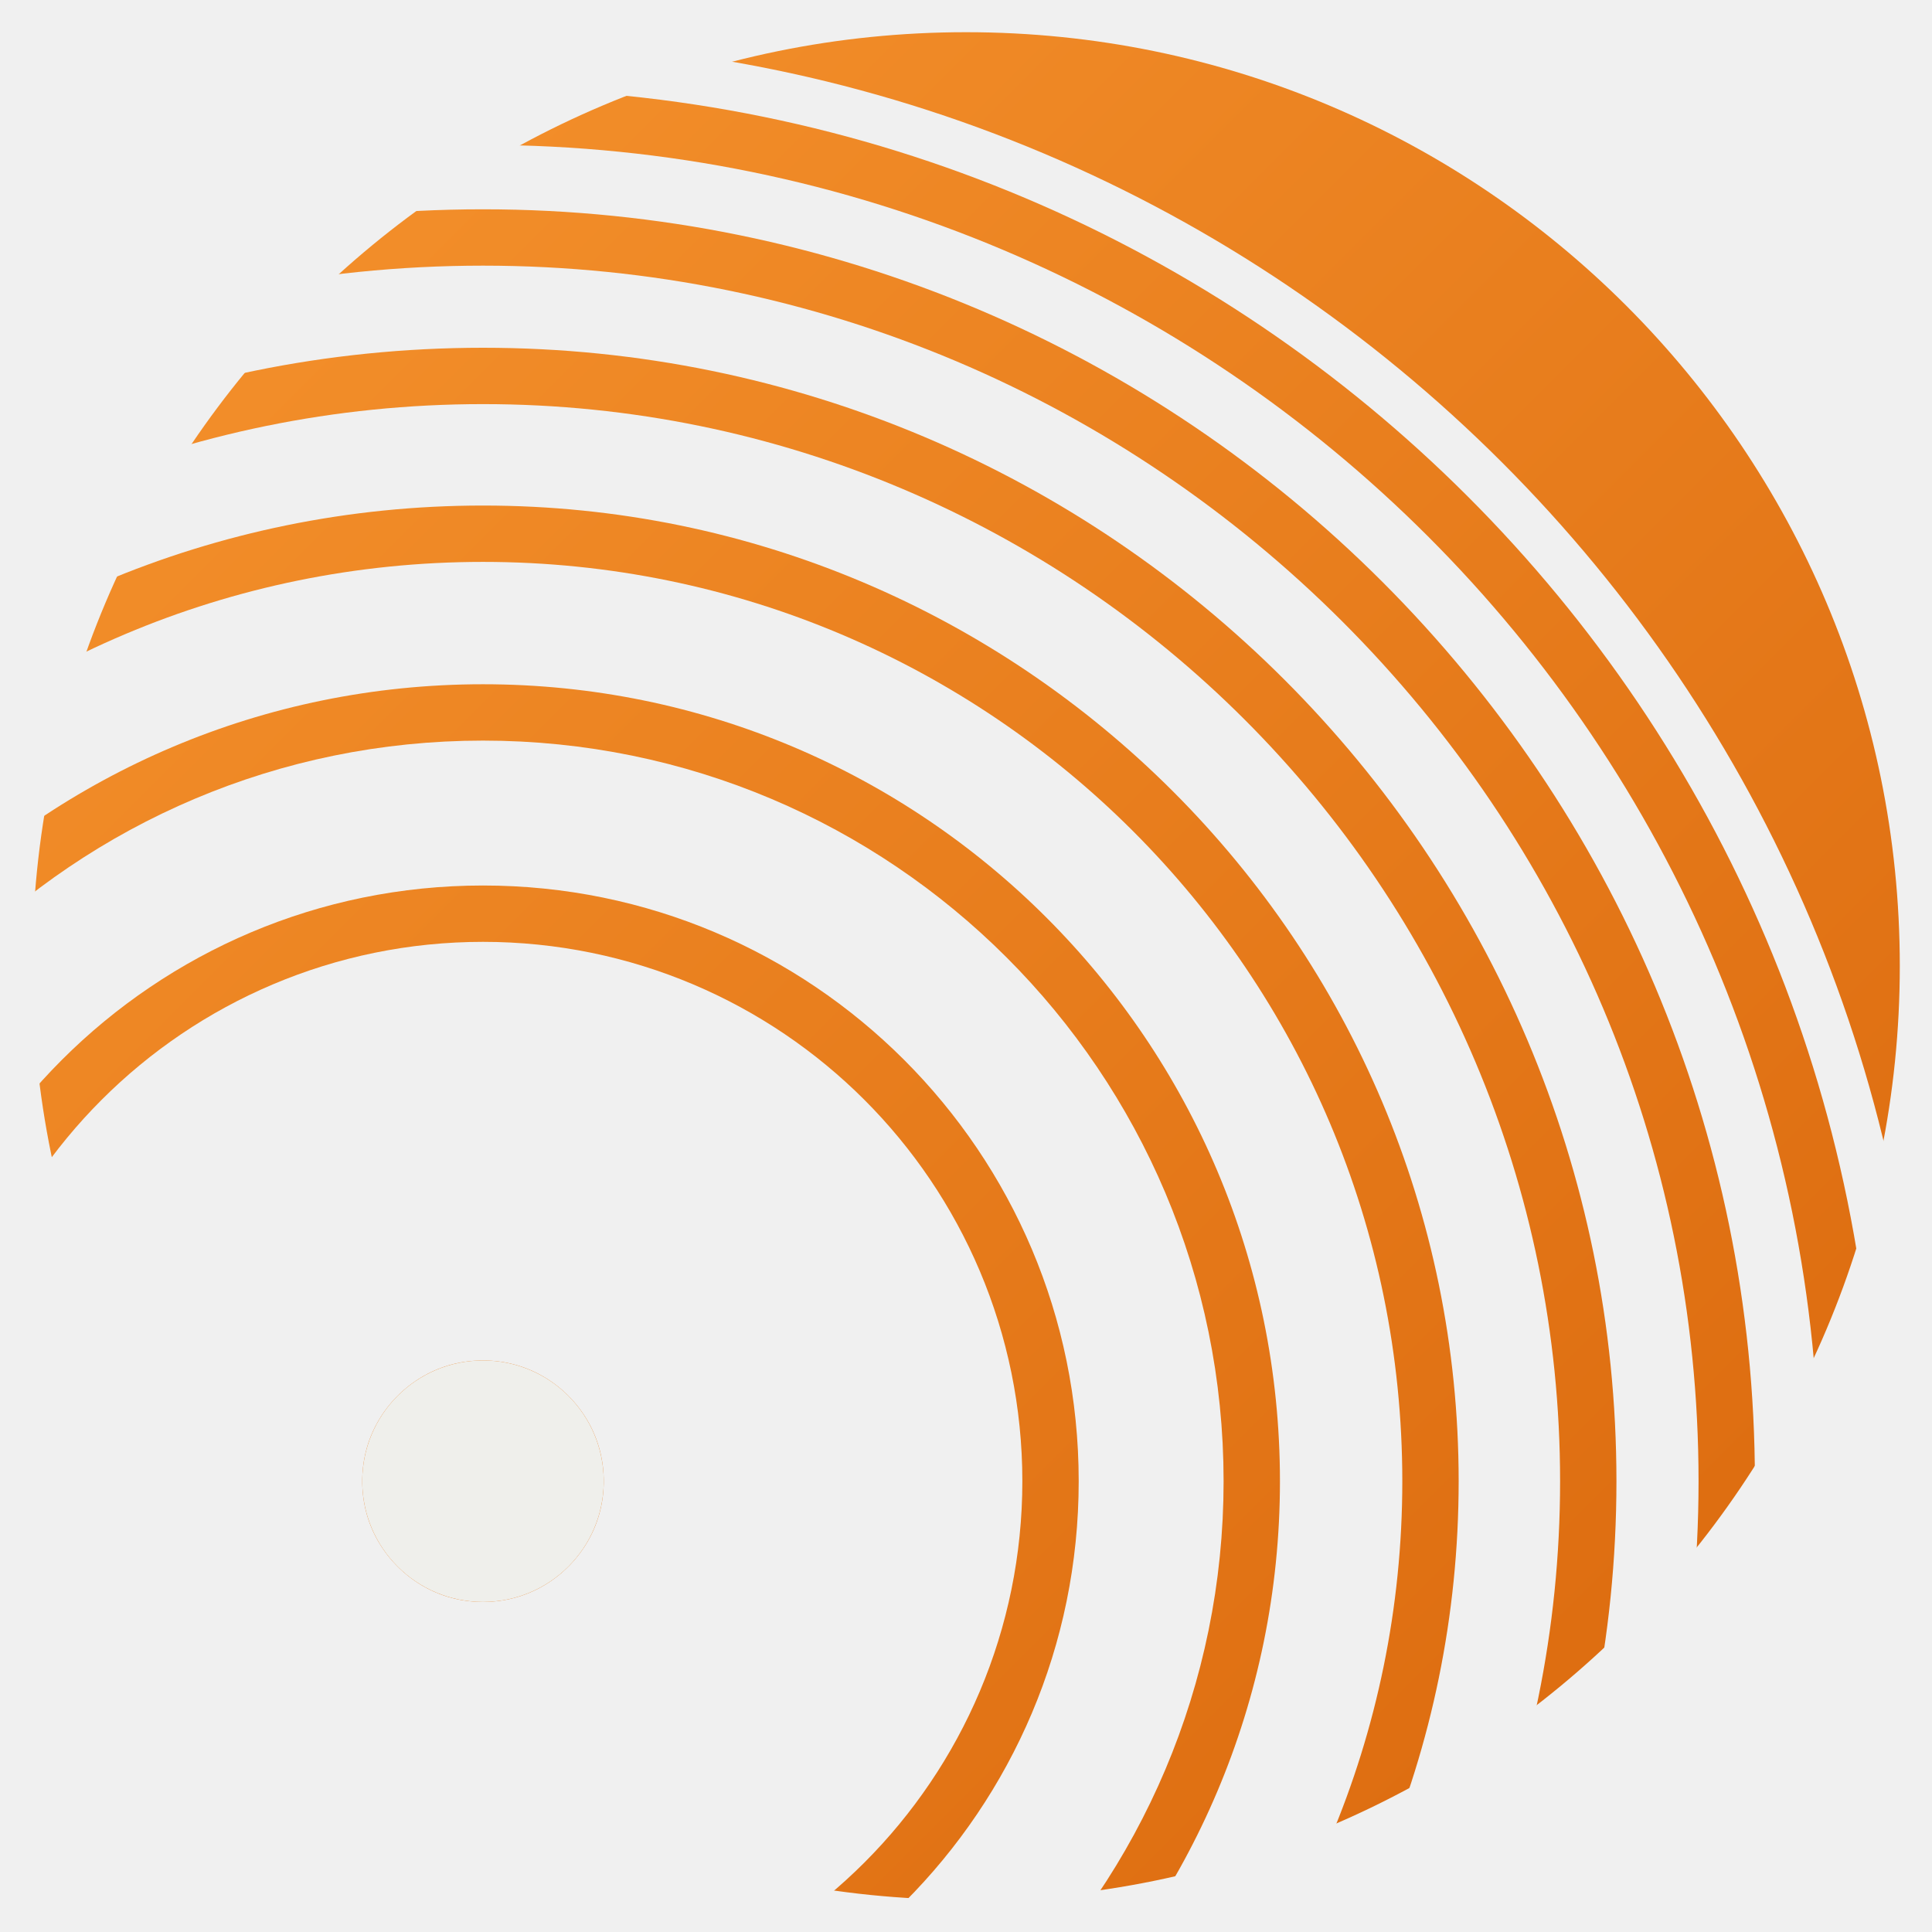
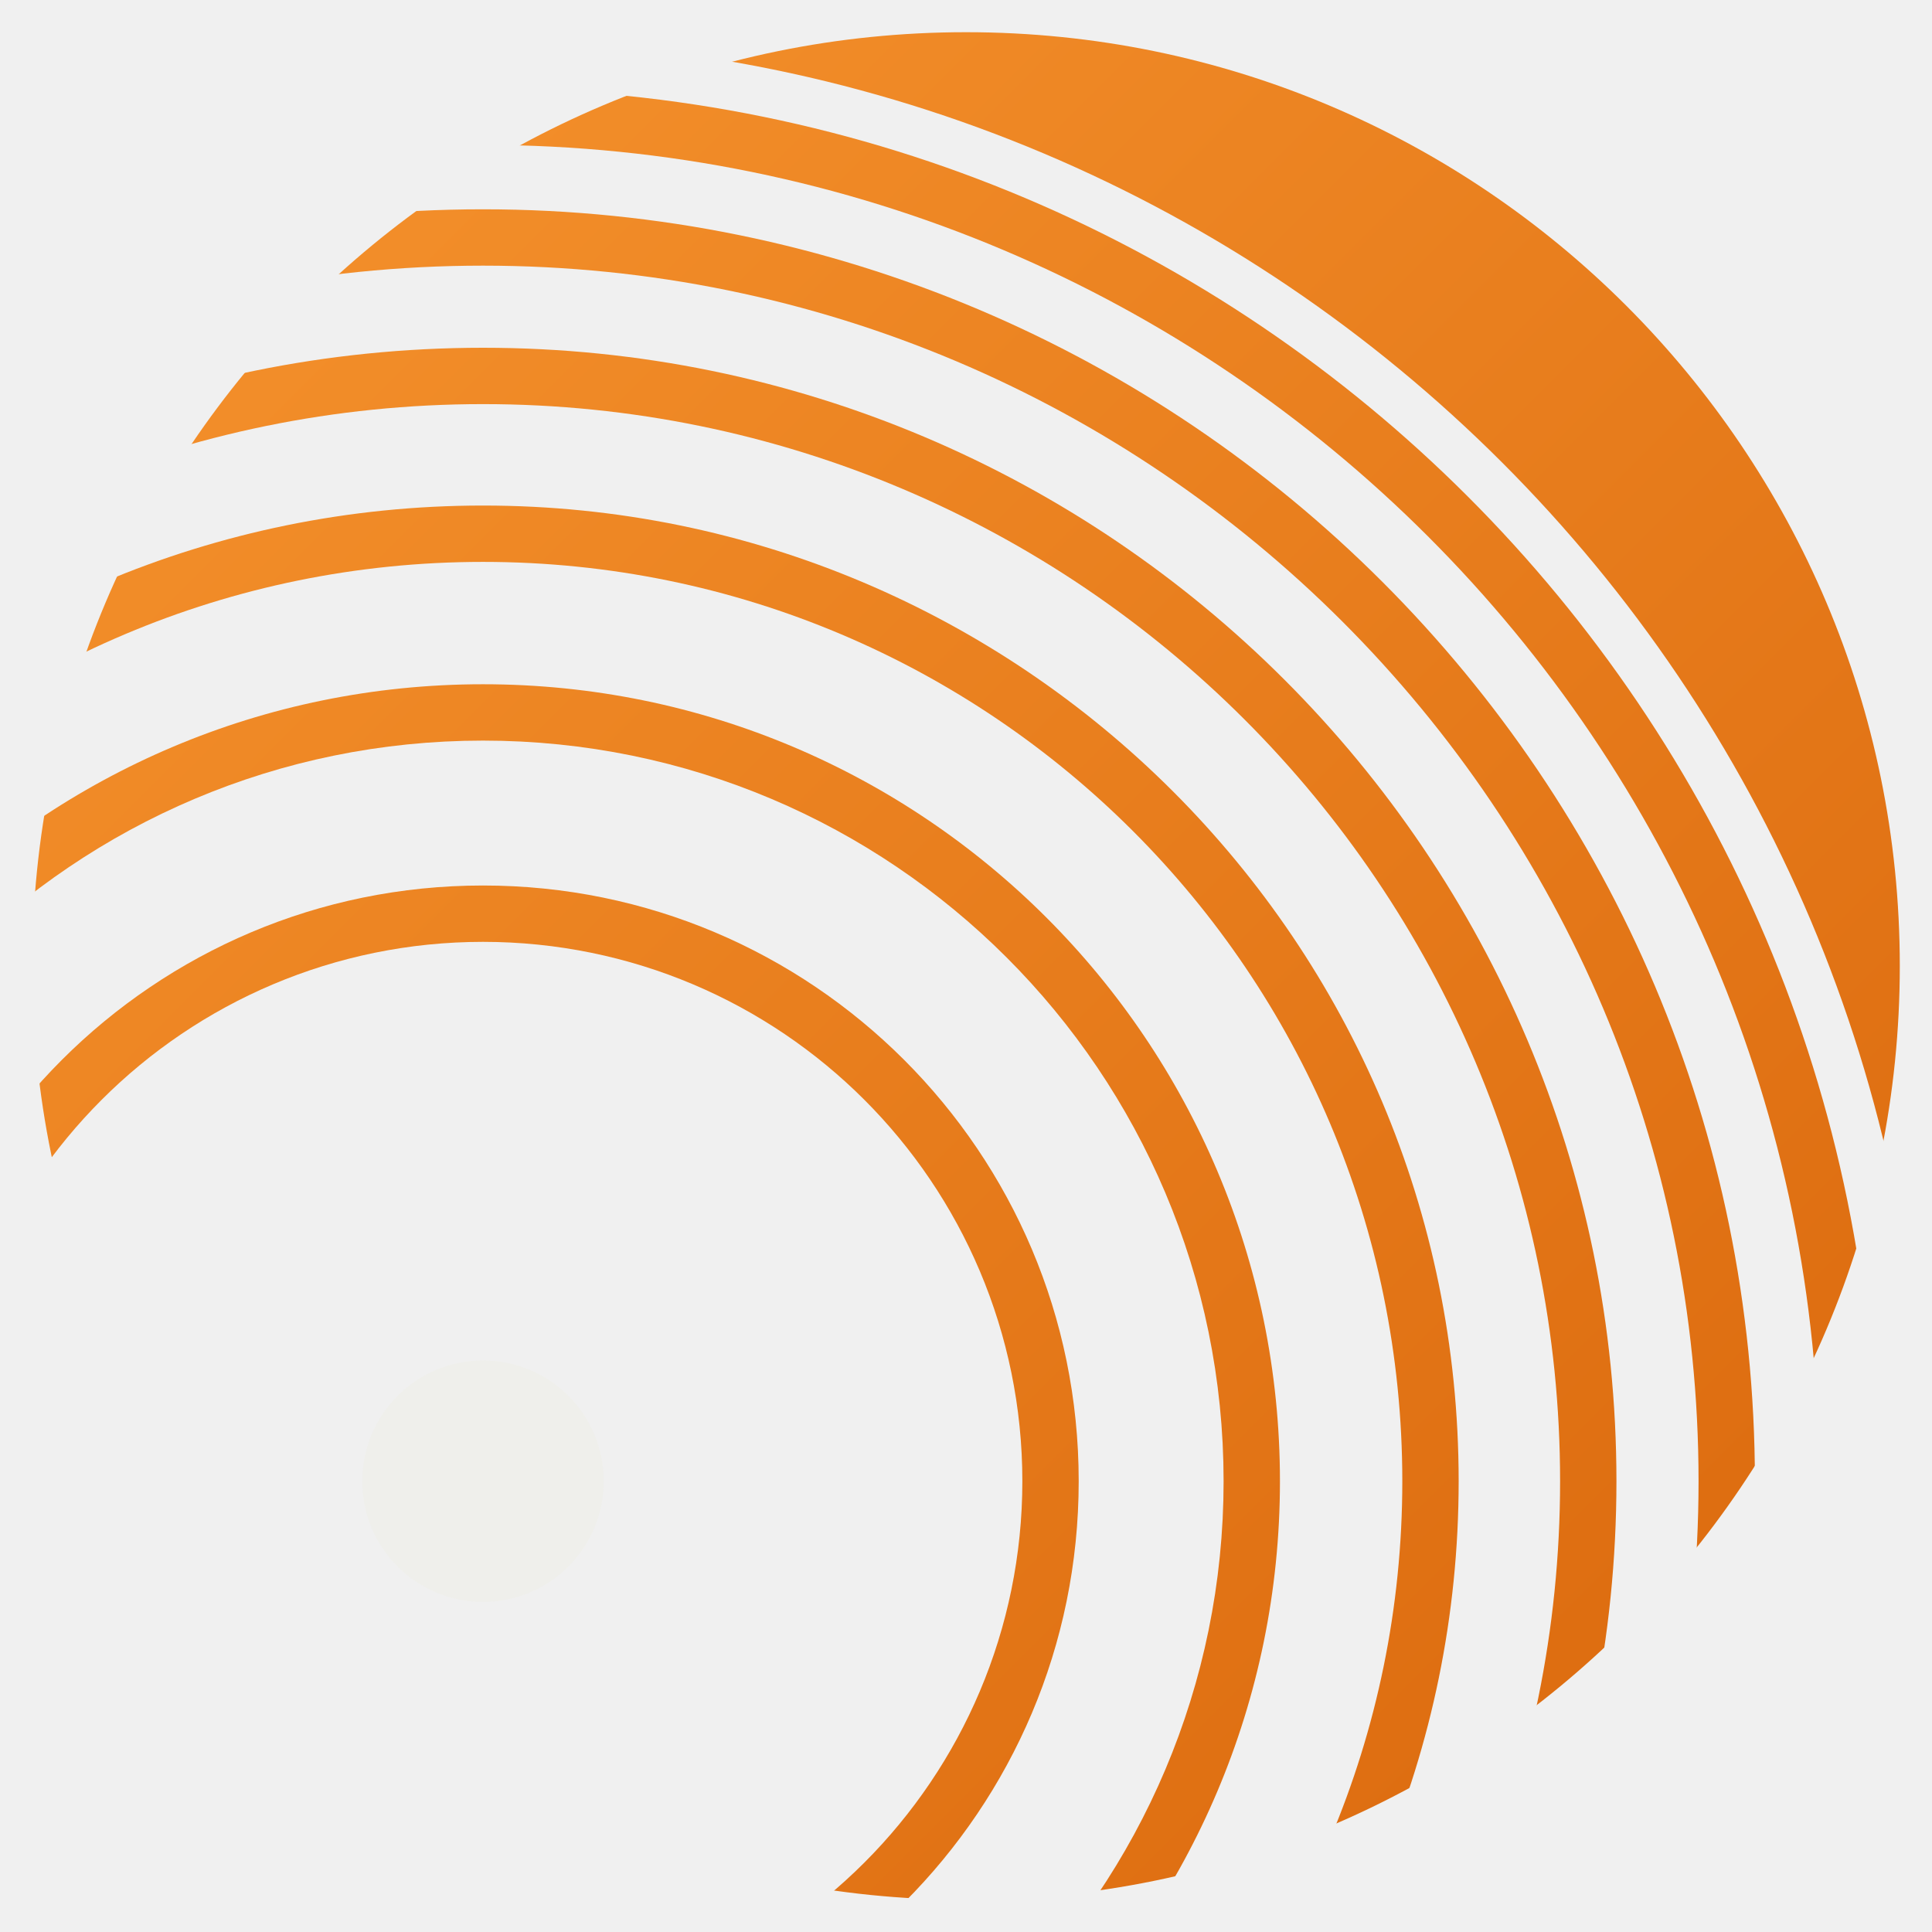
<svg xmlns="http://www.w3.org/2000/svg" viewBox="0 0 120 120" role="img" aria-label="Puls">
  <defs>
    <linearGradient id="bg" x1="0" y1="0" x2="1" y2="1">
      <stop offset="0" stop-color="#f7952f" />
      <stop offset="1" stop-color="#d9660b" />
    </linearGradient>
    <mask id="cut" maskUnits="userSpaceOnUse" x="0" y="0" width="120" height="120">
      <circle cx="60" cy="60" r="58" fill="#fff" />
-       <circle cx="30" cy="92" r="20.5" fill="none" stroke="#000" stroke-width="26" />
+       <circle cx="30" cy="92" r="19.5" fill="none" stroke="#000" stroke-width="28" />
      <circle cx="30" cy="92" r="41.5" fill="none" stroke="#000" stroke-width="9" />
      <circle cx="30" cy="92" r="53.3" fill="none" stroke="#000" stroke-width="7.6" />
      <circle cx="30" cy="92" r="63.75" fill="none" stroke="#000" stroke-width="6.3" />
      <circle cx="30" cy="92" r="72.95" fill="none" stroke="#000" stroke-width="5.1" />
      <circle cx="30" cy="92" r="81" fill="none" stroke="#000" stroke-width="4" />
      <circle cx="30" cy="92" r="88" fill="none" stroke="#000" stroke-width="3" />
    </mask>
  </defs>
  <rect width="120" height="120" fill="url(#bg)" mask="url(#cut)" />
  <circle class="puls-source" cx="30" cy="92" r="7.5" fill="#efefeb" />
</svg>
